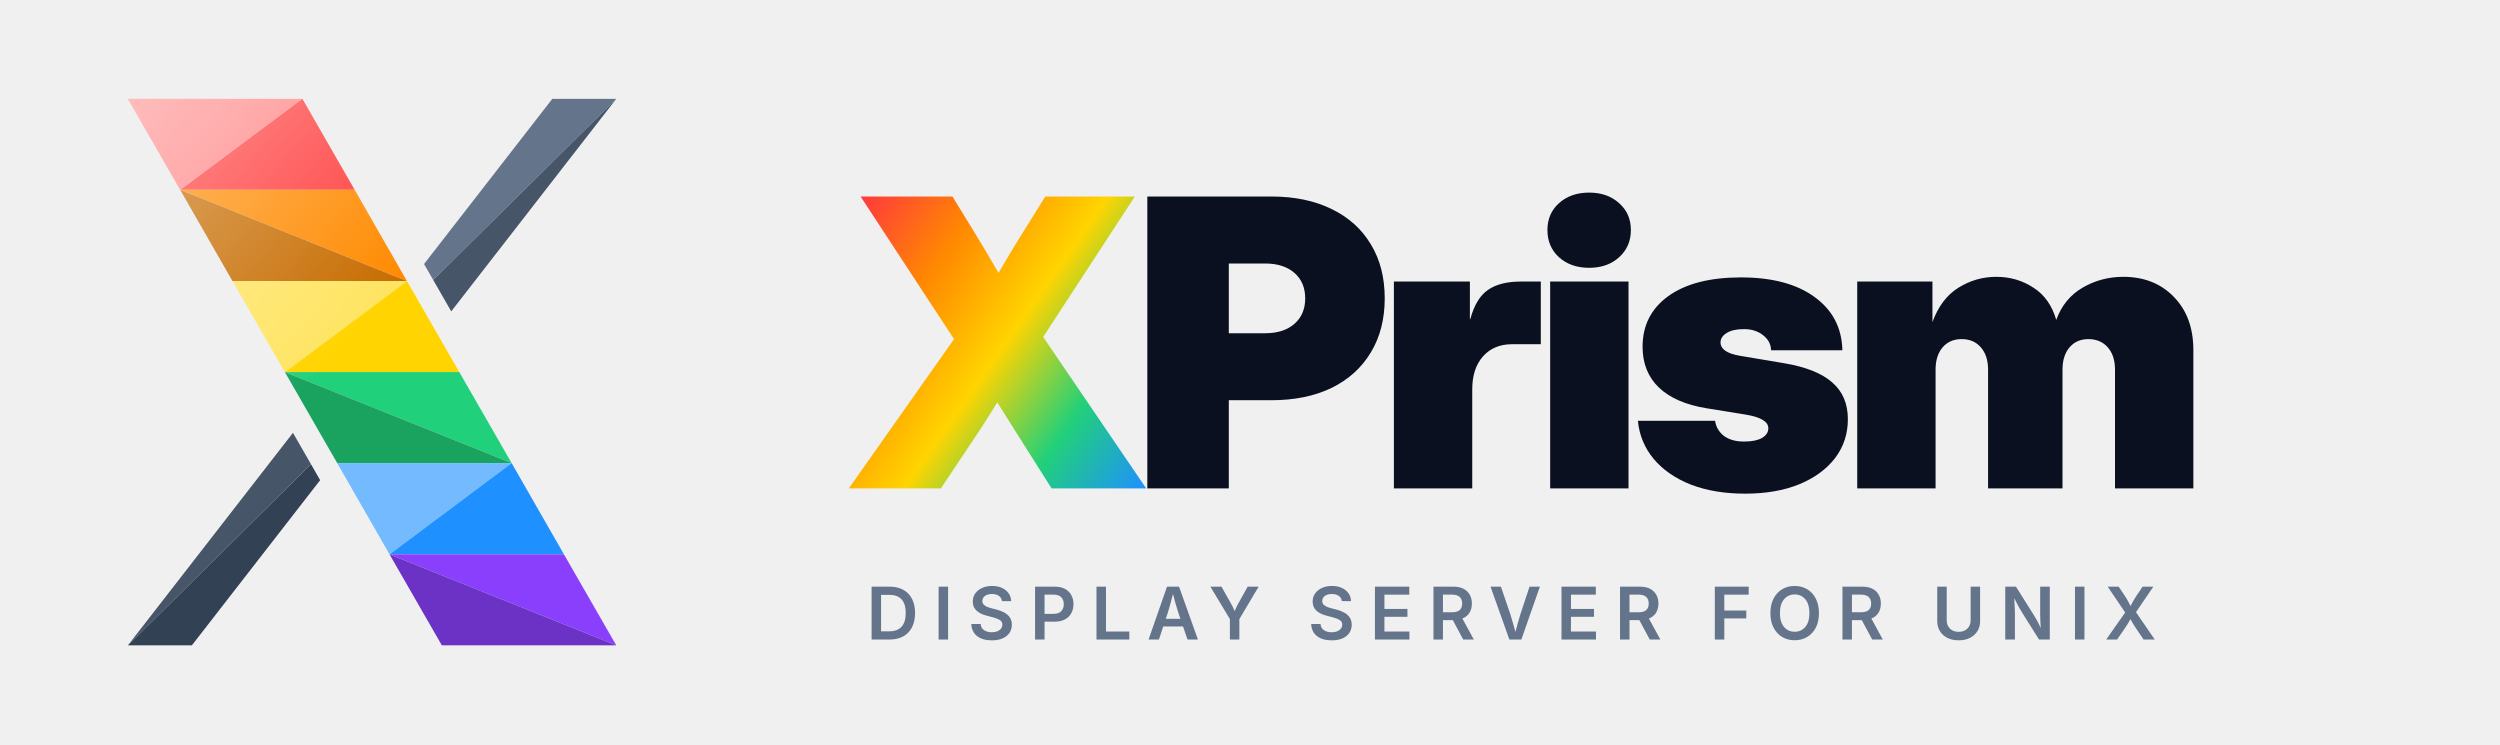
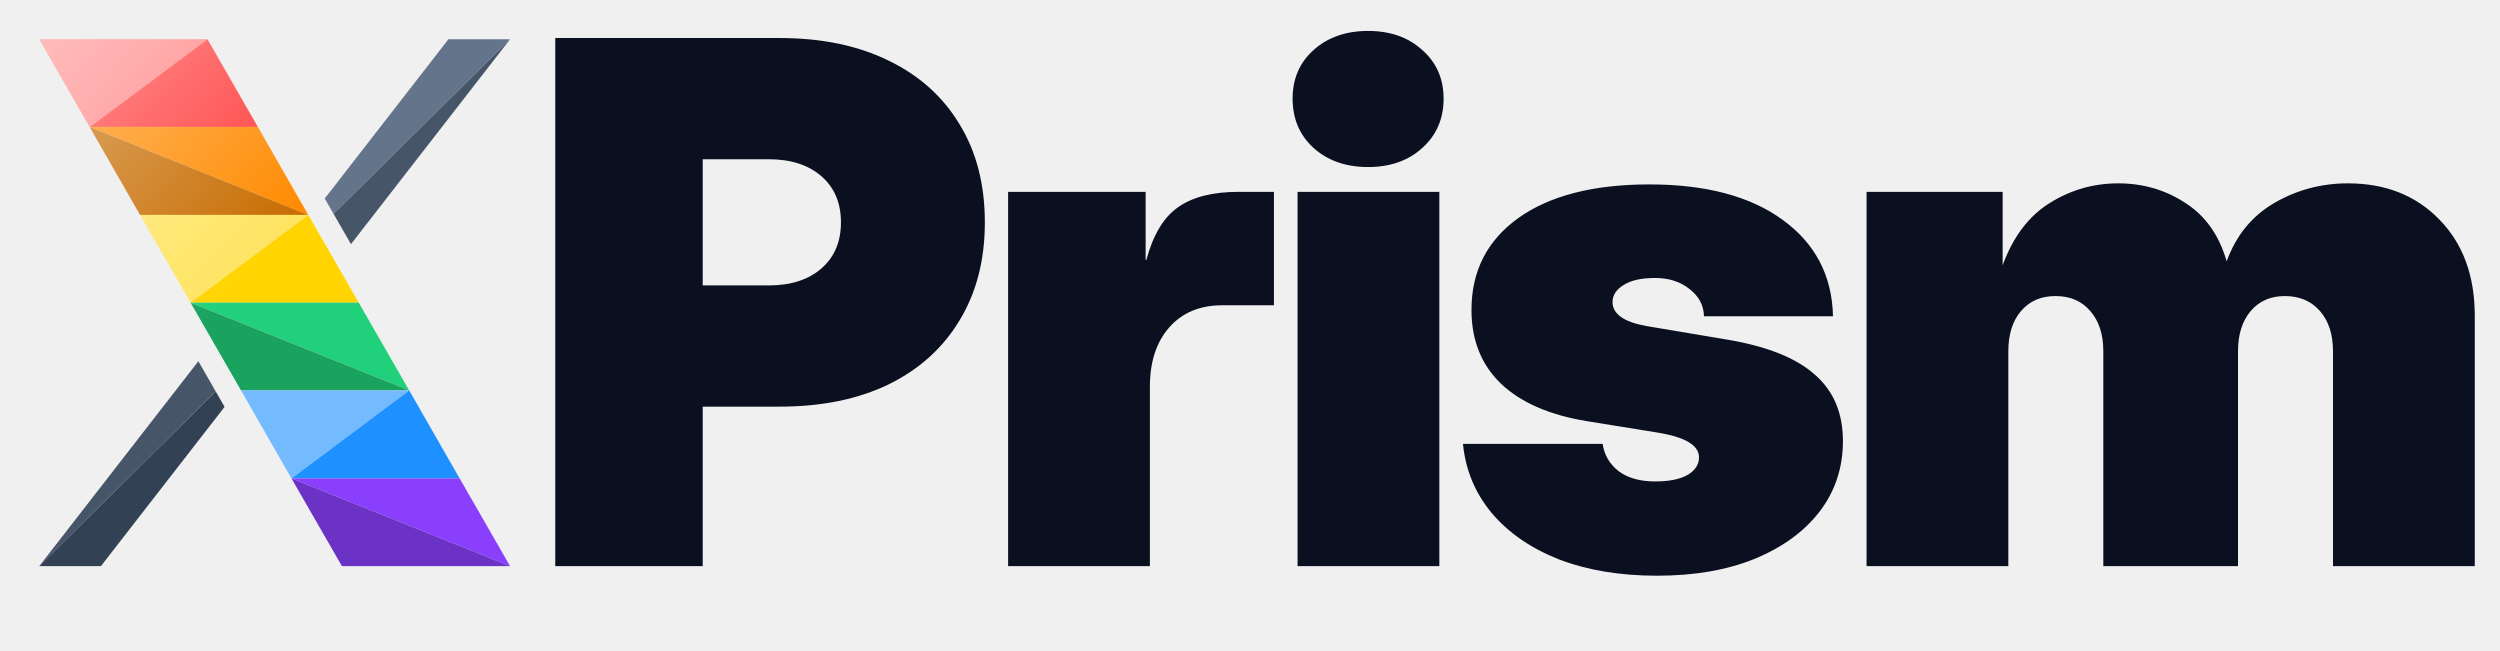
- <svg xmlns="http://www.w3.org/2000/svg" viewBox="0 0 860 256" width="860" height="256" version="1.1" id="svg30">
-   <defs id="defs8">
-     <mask id="cutw">
-       <rect x="-10" y="-10" width="280" height="280" fill="#fff" id="rect1" />
-       <polygon points="44.0,34.0 104.0,34.0 212.0,222.0 152.0,222.0" fill="#000" stroke="#000" stroke-width="16" stroke-linejoin="round" id="polygon1" />
-     </mask>
-     <linearGradient id="sheenw" x1="0" y1="0" x2="1" y2="1">
-       <stop offset="0" stop-color="#fff" stop-opacity="0.45" id="stop1" />
-       <stop offset="0.45" stop-color="#fff" stop-opacity="0" id="stop2" />
-     </linearGradient>
-     <filter id="gloww" x="-40%" y="-40%" width="180%" height="180%">
-       <feGaussianBlur stdDeviation="9" id="feGaussianBlur2" />
-     </filter>
-     <linearGradient id="specw" x1="44" y1="34" x2="212" y2="222" gradientUnits="userSpaceOnUse">
-       <stop offset="0.00" stop-color="#ff3b3b" id="stop3" />
-       <stop offset="0.20" stop-color="#ff8a00" id="stop4" />
-       <stop offset="0.40" stop-color="#ffd400" id="stop5" />
-       <stop offset="0.60" stop-color="#21d07a" id="stop6" />
-       <stop offset="0.80" stop-color="#1e90ff" id="stop7" />
-       <stop offset="1.00" stop-color="#8a3ffc" id="stop8" />
-     </linearGradient>
-   </defs>
-   <g mask="url(#cutw)" id="g11">
-     <polygon points="190.0,34.0 212.0,34.0 117.0,128.0" fill="#64748b" id="polygon8" />
-     <polygon points="212.0,34.0 139.0,128.0 117.0,128.0" fill="#475569" id="polygon9" />
-     <polygon points="117.0,128.0 139.0,128.0 44.0,222.0" fill="#475569" id="polygon10" />
-     <polygon points="139.0,128.0 66.0,222.0 44.0,222.0" fill="#334155" id="polygon11" />
+ <svg xmlns="http://www.w3.org/2000/svg" viewBox="-14 -14 892 232" width="892" height="232" version="1.1" id="svg24">
+   <defs id="defs24" />
+   <g transform="translate(-44,-34)" id="g24">
+     <defs id="defs8">
+       <mask id="cutw">
+         <rect x="-10" y="-10" width="280" height="280" fill="#fff" id="rect1" />
+         <polygon points="44.0,34.0 104.0,34.0 212.0,222.0 152.0,222.0" fill="#000" stroke="#000" stroke-width="16" stroke-linejoin="round" id="polygon1" />
+       </mask>
+       <linearGradient id="sheenw" x1="0" y1="0" x2="1" y2="1">
+         <stop offset="0" stop-color="#fff" stop-opacity="0.45" id="stop1" />
+         <stop offset="0.45" stop-color="#fff" stop-opacity="0" id="stop2" />
+       </linearGradient>
+       <filter id="gloww" x="-40%" y="-40%" width="180%" height="180%">
+         <feGaussianBlur stdDeviation="9" id="feGaussianBlur2" />
+       </filter>
+       <linearGradient id="specw" x1="44" y1="34" x2="212" y2="222" gradientUnits="userSpaceOnUse">
+         <stop offset="0.00" stop-color="#ff3b3b" id="stop3" />
+         <stop offset="0.20" stop-color="#ff8a00" id="stop4" />
+         <stop offset="0.40" stop-color="#ffd400" id="stop5" />
+         <stop offset="0.60" stop-color="#21d07a" id="stop6" />
+         <stop offset="0.80" stop-color="#1e90ff" id="stop7" />
+         <stop offset="1.00" stop-color="#8a3ffc" id="stop8" />
+       </linearGradient>
+     </defs>
+     <g mask="url(#cutw)" id="g11">
+       <polygon points="190.0,34.0 212.0,34.0 117.0,128.0" fill="#64748b" id="polygon8" />
+       <polygon points="212.0,34.0 139.0,128.0 117.0,128.0" fill="#475569" id="polygon9" />
+       <polygon points="117.0,128.0 139.0,128.0 44.0,222.0" fill="#475569" id="polygon10" />
+       <polygon points="139.0,128.0 66.0,222.0 44.0,222.0" fill="#334155" id="polygon11" />
+     </g>
+     <g id="g23">
+       <polygon points="44.0,34.0 104.0,34.0 62.0,65.3" fill="#ff8585" id="polygon12" />
+       <polygon points="104.0,34.0 122.0,65.3 62.0,65.3" fill="#ff3b3b" id="polygon13" />
+       <polygon points="62.0,65.3 122.0,65.3 140.0,96.7" fill="#ff8a00" id="polygon14" />
+       <polygon points="62.0,65.3 140.0,96.7 80.0,96.7" fill="#c76c00" id="polygon15" />
+       <polygon points="80.0,96.7 140.0,96.7 98.0,128.0" fill="#ffe461" id="polygon16" />
+       <polygon points="140.0,96.7 158.0,128.0 98.0,128.0" fill="#ffd400" id="polygon17" />
+       <polygon points="98.0,128.0 158.0,128.0 176.0,159.3" fill="#21d07a" id="polygon18" />
+       <polygon points="98.0,128.0 176.0,159.3 116.0,159.3" fill="#1aa25f" id="polygon19" />
+       <polygon points="116.0,159.3 176.0,159.3 134.0,190.7" fill="#74baff" id="polygon20" />
+       <polygon points="176.0,159.3 194.0,190.7 134.0,190.7" fill="#1e90ff" id="polygon21" />
+       <polygon points="134.0,190.7 194.0,190.7 212.0,222.0" fill="#8a3ffc" id="polygon22" />
+       <polygon points="134.0,190.7 212.0,222.0 152.0,222.0" fill="#6c31c5" id="polygon23" />
+     </g>
+     <polygon points="44.0,34.0 104.0,34.0 212.0,222.0 152.0,222.0" fill="url(#sheenw)" id="polygon24" />
  </g>
-   <g id="g23">
-     <polygon points="44.0,34.0 104.0,34.0 62.0,65.3" fill="#ff8585" id="polygon12" />
-     <polygon points="104.0,34.0 122.0,65.3 62.0,65.3" fill="#ff3b3b" id="polygon13" />
-     <polygon points="62.0,65.3 122.0,65.3 140.0,96.7" fill="#ff8a00" id="polygon14" />
-     <polygon points="62.0,65.3 140.0,96.7 80.0,96.7" fill="#c76c00" id="polygon15" />
-     <polygon points="80.0,96.7 140.0,96.7 98.0,128.0" fill="#ffe461" id="polygon16" />
-     <polygon points="140.0,96.7 158.0,128.0 98.0,128.0" fill="#ffd400" id="polygon17" />
-     <polygon points="98.0,128.0 158.0,128.0 176.0,159.3" fill="#21d07a" id="polygon18" />
-     <polygon points="98.0,128.0 176.0,159.3 116.0,159.3" fill="#1aa25f" id="polygon19" />
-     <polygon points="116.0,159.3 176.0,159.3 134.0,190.7" fill="#74baff" id="polygon20" />
-     <polygon points="176.0,159.3 194.0,190.7 134.0,190.7" fill="#1e90ff" id="polygon21" />
-     <polygon points="134.0,190.7 194.0,190.7 212.0,222.0" fill="#8a3ffc" id="polygon22" />
-     <polygon points="134.0,190.7 212.0,222.0 152.0,222.0" fill="#6c31c5" id="polygon23" />
-   </g>
-   <polygon points="44.0,34.0 104.0,34.0 212.0,222.0 152.0,222.0" fill="url(#sheenw)" id="polygon24" />
-   <defs id="defs29">
-     <linearGradient id="wm" x1="296" y1="70" x2="436" y2="168" gradientUnits="userSpaceOnUse">
-       <stop offset="0.00" stop-color="#ff3b3b" id="stop24" />
-       <stop offset="0.20" stop-color="#ff8a00" id="stop25" />
-       <stop offset="0.40" stop-color="#ffd400" id="stop26" />
-       <stop offset="0.60" stop-color="#21d07a" id="stop27" />
-       <stop offset="0.80" stop-color="#1e90ff" id="stop28" />
-       <stop offset="1.00" stop-color="#8a3ffc" id="stop29" />
-     </linearGradient>
-   </defs>
-   <g id="text29" style="font-weight:900;font-size:138px;font-family:'Inter Display';letter-spacing:-5;fill:#0b1020" aria-label="XPrism">
-     <path style="fill:url(#wm)" d="m 292,168 36.185,-51.346 -32.142,-49.055 h 31.603 l 8.019,13.072 q 2.021,3.302 3.976,6.604 1.954,3.302 3.841,6.604 1.954,-3.302 3.908,-6.604 1.954,-3.302 4.043,-6.604 l 8.153,-13.072 h 30.794 L 358.844,115.913 394.287,168 h -32.546 L 350.825,150.75 q -1.954,-3.1 -3.908,-6.199 -1.887,-3.1 -3.841,-6.132 -1.887,3.032 -3.841,6.132 -1.954,3.1 -4.043,6.199 L 323.67,168 Z" id="path30" />
-     <path d="M 394.678,168 V 67.6 h 42.653 q 11.994,0 20.754,4.312 8.76,4.245 13.477,12.129 4.784,7.816 4.784,18.598 0,10.714 -4.784,18.598 -4.717,7.884 -13.477,12.196 -8.76,4.245 -20.754,4.245 H 422.709 V 168 Z m 28.031,-53.367 h 12.533 q 6.334,0 10.04,-3.234 3.706,-3.234 3.706,-8.76 0,-5.525 -3.706,-8.76 -3.706,-3.234 -10.04,-3.234 H 422.709 Z M 479.499,168 V 96.844 h 26.145 v 12.938 h 0.135 q 1.954,-7.21 6.064,-10.04 4.11,-2.897 11.455,-2.897 h 6.738 v 21.562 h -9.838 q -6.334,0 -10.04,4.178 -3.706,4.178 -3.706,11.32 V 168 Z m 53.758,0 V 96.844 h 26.953 V 168 Z m 13.409,-75.873 q -6.334,0 -10.377,-3.639 -3.976,-3.639 -3.976,-9.366 0,-5.66 3.976,-9.231 4.043,-3.639 10.377,-3.639 6.334,0 10.31,3.639 4.043,3.571 4.043,9.231 0,5.728 -4.043,9.366 Q 553,92.127 546.666,92.127 Z m 53.69,77.692 q -10.579,0 -18.665,-3.1 -8.019,-3.167 -12.803,-8.827 -4.717,-5.66 -5.458,-13.14 h 26.549 q 0.472,3.167 3.032,5.188 2.628,1.954 6.94,1.954 3.976,0 6.132,-1.213 2.224,-1.28 2.224,-3.369 0,-3.437 -7.951,-4.717 l -13.342,-2.156 q -10.714,-1.752 -16.374,-7.143 -5.593,-5.391 -5.593,-14.016 0,-11.051 8.895,-17.452 8.962,-6.401 24.932,-6.401 16.105,0 25.336,6.738 9.299,6.738 9.568,18.328 h -24.527 q -0.067,-3.1 -2.763,-5.188 -2.628,-2.089 -6.536,-2.089 -3.908,0 -5.997,1.348 -2.089,1.28 -2.089,3.234 0,3.437 6.604,4.582 l 15.229,2.561 q 11.253,1.887 16.576,6.604 5.391,4.649 5.391,12.668 0,7.547 -4.38,13.342 -4.38,5.728 -12.331,9.029 -7.951,3.234 -18.598,3.234 z M 638.886,168 V 96.844 h 25.875 v 13.948 q 2.965,-8.086 8.895,-11.792 5.997,-3.773 13.072,-3.773 7.075,0 12.735,3.706 5.728,3.639 7.884,11.118 2.695,-7.412 9.097,-11.118 6.401,-3.706 13.948,-3.706 10.714,0 17.385,6.873 6.738,6.873 6.738,18.328 V 168 h -26.953 v -40.834 q 0,-4.852 -2.493,-7.682 -2.493,-2.83 -6.671,-2.83 -4.043,0 -6.469,2.83 -2.426,2.83 -2.426,7.682 V 168 h -25.605 v -40.834 q 0,-4.852 -2.493,-7.682 -2.426,-2.83 -6.604,-2.83 -4.11,0 -6.536,2.83 -2.426,2.83 -2.426,7.682 V 168 Z" id="path31" />
-   </g>
-   <path d="m 305.983,220 h -6.152 v -18.188 h 6.274 q 2.71,0 4.651,1.099 1.953,1.086 2.991,3.125 1.038,2.026 1.038,4.846 0,2.844 -1.05,4.895 -1.038,2.039 -3.015,3.137 Q 308.754,220 305.983,220 Z m -2.893,-2.82 h 2.734 q 5.75,0 5.75,-6.299 0,-6.25 -5.664,-6.25 h -2.82 z m 23.054,-15.369 V 220 h -3.259 v -18.188 z m 15.046,18.469 q -3.174,0 -5.066,-1.465 -1.88,-1.465 -1.99,-4.163 h 3.21 q 0.11,1.44 1.196,2.148 1.086,0.696 2.625,0.696 1.611,0 2.625,-0.72 1.025,-0.732 1.025,-1.904 0,-1.062 -0.903,-1.599 -0.903,-0.549 -2.38,-0.928 l -2.063,-0.537 q -2.283,-0.586 -3.564,-1.77 -1.27,-1.184 -1.27,-3.113 0,-1.611 0.867,-2.808 0.867,-1.208 2.368,-1.88 1.501,-0.671 3.406,-0.671 1.941,0 3.394,0.671 1.465,0.671 2.295,1.855 0.83,1.184 0.867,2.698 h -3.162 q -0.122,-1.16 -1.05,-1.807 -0.916,-0.647 -2.393,-0.647 -1.538,0 -2.417,0.684 -0.879,0.671 -0.879,1.709 0,0.769 0.464,1.257 0.476,0.476 1.184,0.769 0.72,0.293 1.453,0.476 l 1.697,0.439 q 1.343,0.33 2.563,0.952 1.233,0.61 2.002,1.648 0.781,1.038 0.781,2.625 0,1.599 -0.818,2.82 -0.818,1.208 -2.356,1.892 -1.538,0.671 -3.711,0.671 z M 356.066,220 v -18.188 h 6.799 q 2.087,0 3.516,0.781 1.428,0.781 2.161,2.148 0.732,1.355 0.732,3.088 0,1.746 -0.745,3.113 -0.732,1.355 -2.173,2.136 -1.44,0.769 -3.54,0.769 h -3.491 V 220 Z m 3.259,-8.838 h 3.064 q 1.843,0 2.698,-0.94 0.854,-0.94 0.854,-2.393 0,-1.453 -0.854,-2.368 -0.854,-0.916 -2.722,-0.916 h -3.04 z M 377.192,220 v -18.188 h 3.259 v 15.442 h 8.032 V 220 Z m 17.915,0 6.348,-18.188 h 4.138 L 412.087,220 h -3.577 l -1.55,-4.504 h -6.799 L 398.671,220 Z m 5.92,-7.129 h 5.042 l -0.793,-2.319 q -0.403,-1.257 -0.842,-2.783 -0.427,-1.526 -0.94,-3.418 -0.488,1.904 -0.903,3.455 -0.415,1.538 -0.793,2.747 z M 423.081,220 v -7.043 l -6.714,-11.145 h 3.809 l 3.247,5.737 q 0.378,0.671 0.696,1.306 0.317,0.623 0.61,1.379 0.305,-0.781 0.61,-1.404 0.317,-0.635 0.671,-1.282 l 3.186,-5.737 h 3.784 l -6.641,11.145 V 220 Z m 35.024,0.281 q -3.174,0 -5.066,-1.465 -1.88,-1.465 -1.99,-4.163 h 3.21 q 0.11,1.44 1.196,2.148 1.086,0.696 2.625,0.696 1.611,0 2.625,-0.72 1.025,-0.732 1.025,-1.904 0,-1.062 -0.903,-1.599 -0.903,-0.549 -2.38,-0.928 l -2.063,-0.537 q -2.283,-0.586 -3.564,-1.77 -1.27,-1.184 -1.27,-3.113 0,-1.611 0.867,-2.808 0.867,-1.208 2.368,-1.88 1.501,-0.671 3.406,-0.671 1.941,0 3.394,0.671 1.465,0.671 2.295,1.855 0.83,1.184 0.867,2.698 h -3.162 q -0.122,-1.16 -1.05,-1.807 -0.916,-0.647 -2.393,-0.647 -1.538,0 -2.417,0.684 -0.879,0.671 -0.879,1.709 0,0.769 0.464,1.257 0.476,0.476 1.184,0.769 0.72,0.293 1.453,0.476 l 1.697,0.439 q 1.343,0.33 2.563,0.952 1.233,0.61 2.002,1.648 0.781,1.038 0.781,2.625 0,1.599 -0.818,2.82 -0.818,1.208 -2.356,1.892 -1.538,0.671 -3.711,0.671 z M 472.98,220 v -18.188 h 11.816 v 2.747 h -8.557 v 4.907 h 7.922 v 2.71 h -7.922 v 5.078 h 8.606 V 220 Z m 20.137,0 v -18.188 h 6.799 q 3.137,0 4.773,1.611 1.636,1.611 1.636,4.211 0,1.843 -0.83,3.174 -0.83,1.331 -2.441,1.965 L 506.997,220 h -3.65 l -3.577,-6.677 h -3.394 V 220 Z m 3.259,-9.375 h 3.064 q 1.843,0 2.698,-0.769 0.855,-0.781 0.855,-2.222 0,-1.465 -0.855,-2.271 -0.854,-0.818 -2.722,-0.818 h -3.04 z m 22.847,9.375 -6.482,-18.188 h 3.577 l 3.223,9.448 q 0.391,1.208 0.818,2.734 0.439,1.526 0.952,3.406 0.964,-3.735 1.721,-6.14 l 3.125,-9.448 h 3.564 L 523.349,220 Z m 17.927,0 v -18.188 h 11.816 v 2.747 h -8.557 v 4.907 h 7.922 v 2.71 h -7.922 v 5.078 h 8.606 V 220 Z m 20.137,0 v -18.188 h 6.799 q 3.137,0 4.773,1.611 1.636,1.611 1.636,4.211 0,1.843 -0.83,3.174 -0.83,1.331 -2.441,1.965 L 571.167,220 h -3.65 l -3.577,-6.677 h -3.394 V 220 Z m 3.259,-9.375 h 3.064 q 1.843,0 2.698,-0.769 0.854,-0.781 0.854,-2.222 0,-1.465 -0.854,-2.271 -0.855,-0.818 -2.722,-0.818 h -3.04 z M 589.895,220 v -18.188 h 11.646 v 2.747 h -8.386 v 5.457 h 7.568 v 2.71 h -7.568 V 220 Z m 27.485,0.244 q -2.393,0 -4.285,-1.111 -1.88,-1.111 -2.979,-3.198 -1.099,-2.087 -1.099,-5.017 0,-2.942 1.099,-5.029 1.099,-2.1 2.979,-3.21 1.892,-1.111 4.285,-1.111 2.38,0 4.26,1.111 1.892,1.111 2.979,3.21 1.099,2.087 1.099,5.029 0,2.942 -1.099,5.029 -1.086,2.075 -2.979,3.186 -1.88,1.111 -4.26,1.111 z m 0,-2.917 q 2.222,0 3.638,-1.648 1.416,-1.648 1.416,-4.761 0,-3.125 -1.416,-4.773 -1.416,-1.66 -3.638,-1.66 -2.234,0 -3.662,1.66 -1.428,1.648 -1.428,4.773 0,3.101 1.428,4.761 1.428,1.648 3.662,1.648 z M 633.806,220 v -18.188 h 6.799 q 3.137,0 4.773,1.611 1.636,1.611 1.636,4.211 0,1.843 -0.83,3.174 -0.83,1.331 -2.441,1.965 L 647.685,220 h -3.65 l -3.577,-6.677 h -3.394 V 220 Z m 3.259,-9.375 h 3.064 q 1.843,0 2.698,-0.769 0.854,-0.781 0.854,-2.222 0,-1.465 -0.854,-2.271 -0.854,-0.818 -2.722,-0.818 h -3.04 z m 36.721,9.644 q -2.222,0 -3.882,-0.83 -1.66,-0.842 -2.576,-2.319 -0.916,-1.489 -0.916,-3.43 v -11.877 h 3.259 v 11.609 q 0,1.709 1.111,2.82 1.123,1.111 3.003,1.111 1.88,0 2.991,-1.111 1.123,-1.111 1.123,-2.82 v -11.609 h 3.259 v 11.877 q 0,1.941 -0.928,3.43 -0.916,1.477 -2.576,2.319 -1.66,0.83 -3.87,0.83 z M 689.809,220 v -18.188 h 3.687 l 6.287,10.022 q 0.488,0.781 1.062,1.831 0.574,1.038 1.172,2.405 -0.098,-1.318 -0.146,-2.6 -0.049,-1.282 -0.049,-2.112 v -9.546 h 3.308 V 220 h -3.699 l -5.676,-9.021 q -0.476,-0.757 -0.903,-1.501 -0.415,-0.745 -0.879,-1.624 -0.464,-0.879 -1.074,-2.063 0.085,1.685 0.159,3.052 0.073,1.367 0.073,2.124 V 220 Z m 27.241,-18.188 V 220 h -3.259 V 201.812 Z M 724.528,220 l 6.531,-9.302 -6.006,-8.887 h 3.772 l 2.209,3.32 q 0.684,1.05 1.074,1.807 0.403,0.745 0.806,1.538 0.403,-0.781 0.806,-1.538 0.403,-0.757 1.099,-1.807 l 2.246,-3.32 h 3.687 l -5.969,8.777 6.445,9.412 h -3.833 l -2.759,-4.077 q -0.647,-0.977 -1.013,-1.599 -0.354,-0.635 -0.745,-1.367 -0.391,0.72 -0.757,1.355 -0.366,0.635 -1.038,1.611 L 728.276,220 Z" id="text30" style="font-weight:600;font-size:25px;font-family:Inter;letter-spacing:5;fill:#64748b" aria-label="DISPLAY SERVER FOR UNIX" />
+   <path d="M 184.117,188 V -0.433 h 80.052 q 22.511,0 38.951,8.094 16.44,7.967 25.293,22.764 8.979,14.67 8.979,34.904 0,20.108 -8.979,34.904 -8.853,14.796 -25.293,22.89 -16.44,7.967 -38.951,7.967 H 236.727 V 188 Z M 236.727,87.84 h 23.522 q 11.888,0 18.843,-6.07 6.956,-6.07 6.956,-16.44 0,-10.37 -6.956,-16.44 -6.956,-6.07 -18.843,-6.07 H 236.727 Z M 345.695,188 V 54.453 h 49.068 v 24.281 h 0.253 q 3.667,-13.532 11.382,-18.843 7.714,-5.438 21.499,-5.438 h 12.646 v 40.469 h -18.464 q -11.888,0 -18.843,7.841 -6.956,7.841 -6.956,21.246 V 188 Z m 103.277,0 V 54.453 h 50.586 V 188 Z m 25.166,-142.399 q -11.888,0 -19.476,-6.829 -7.461,-6.829 -7.461,-17.579 0,-10.623 7.461,-17.326 7.588,-6.829 19.476,-6.829 11.888,0 19.349,6.829 7.588,6.703 7.588,17.326 0,10.75 -7.588,17.579 -7.461,6.829 -19.349,6.829 z M 577.29,191.415 q -19.855,0 -35.031,-5.817 -15.049,-5.944 -24.028,-16.567 -8.853,-10.623 -10.244,-24.661 h 49.827 q 0.885,5.944 5.691,9.738 4.932,3.667 13.026,3.667 7.461,0 11.508,-2.276 4.173,-2.403 4.173,-6.323 0,-6.45 -14.923,-8.853 l -25.04,-4.047 q -20.108,-3.288 -30.731,-13.405 -10.497,-10.117 -10.497,-26.305 0,-20.74 16.693,-32.754 16.82,-12.014 46.792,-12.014 30.225,0 47.551,12.646 17.452,12.646 17.958,34.398 h -46.033 q -0.126,-5.817 -5.185,-9.738 -4.932,-3.92 -12.267,-3.92 -7.335,0 -11.255,2.529 -3.92,2.403 -3.92,6.07 0,6.45 12.394,8.6 l 28.581,4.806 q 21.12,3.541 31.11,12.394 10.117,8.726 10.117,23.775 0,14.164 -8.22,25.04 -8.22,10.75 -23.143,16.946 -14.923,6.07 -34.904,6.07 z M 651.986,188 V 54.453 h 48.562 V 80.631 Q 706.113,65.456 717.242,58.5 q 11.255,-7.082 24.534,-7.082 13.279,0 23.902,6.956 10.75,6.829 14.796,20.867 5.059,-13.911 17.073,-20.867 12.014,-6.956 26.178,-6.956 20.108,0 32.628,12.899 12.646,12.899 12.646,34.398 V 188 h -50.586 v -76.638 q 0,-9.105 -4.679,-14.417 -4.679,-5.312 -12.52,-5.312 -7.588,0 -12.141,5.312 Q 784.521,102.257 784.521,111.362 V 188 h -48.057 v -76.638 q 0,-9.105 -4.679,-14.417 -4.553,-5.312 -12.394,-5.312 -7.714,0 -12.267,5.312 -4.553,5.312 -4.553,14.417 V 188 Z" id="text24" style="font-weight:900;font-size:259px;font-family:'Inter Display';letter-spacing:-7;fill:#0b1020" aria-label="Prism" />
</svg>
